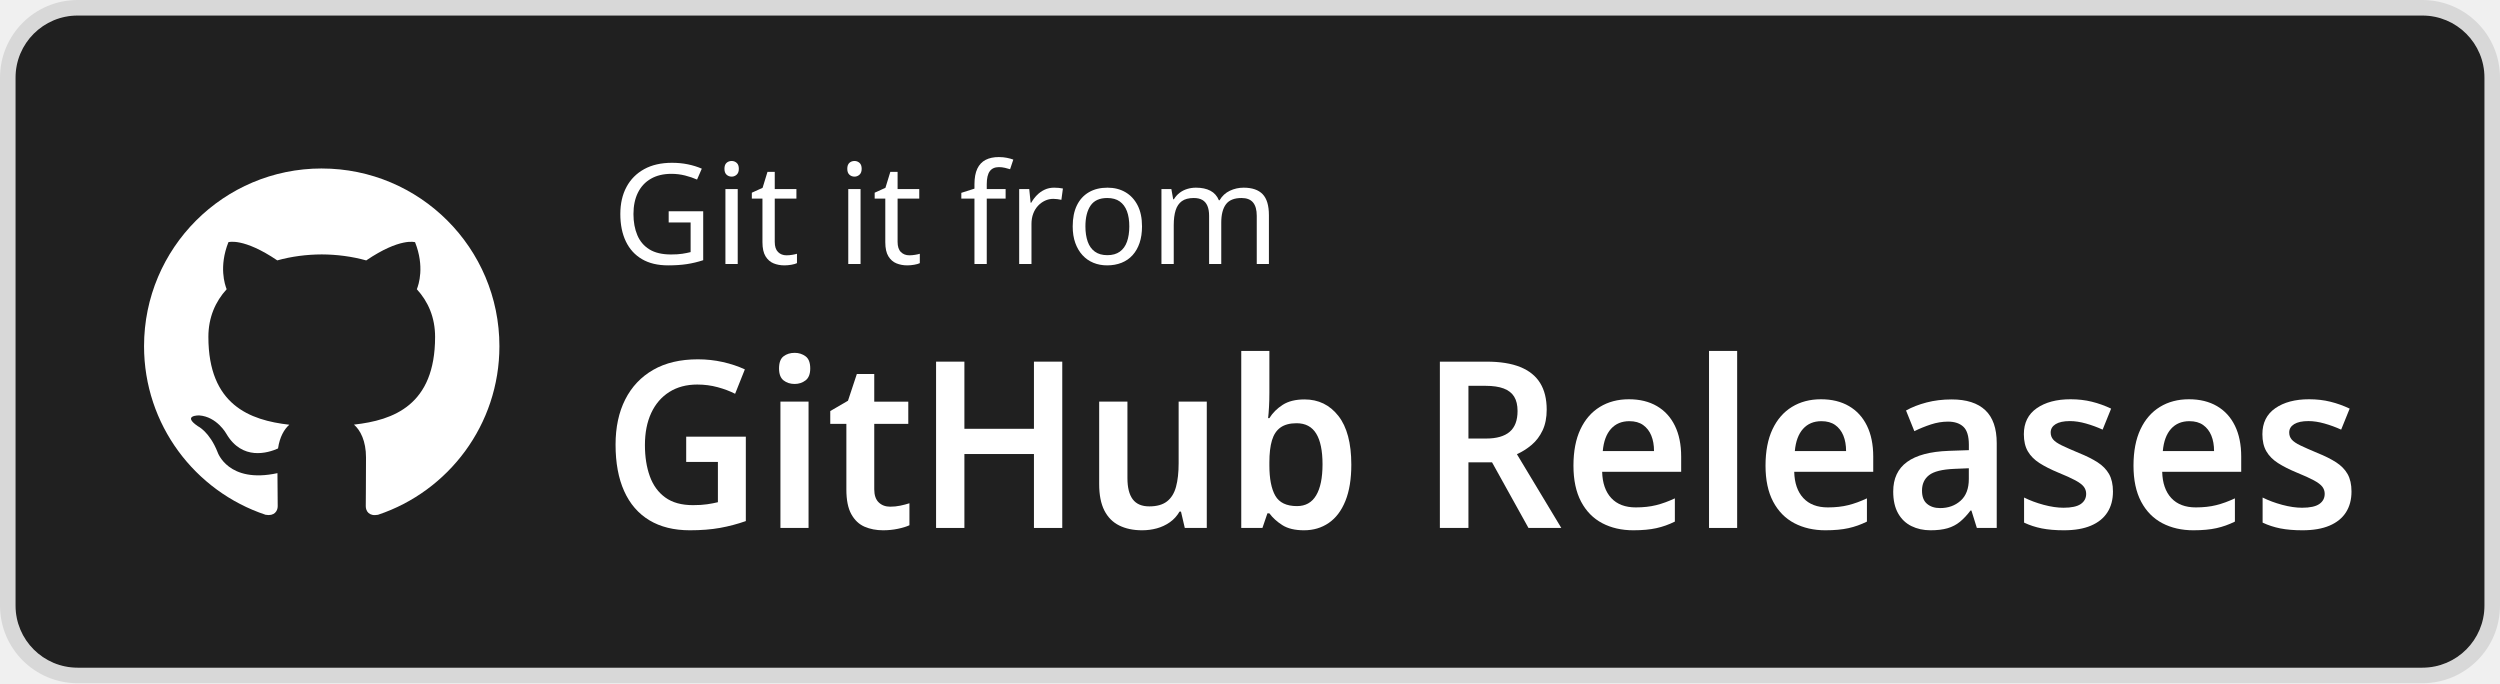
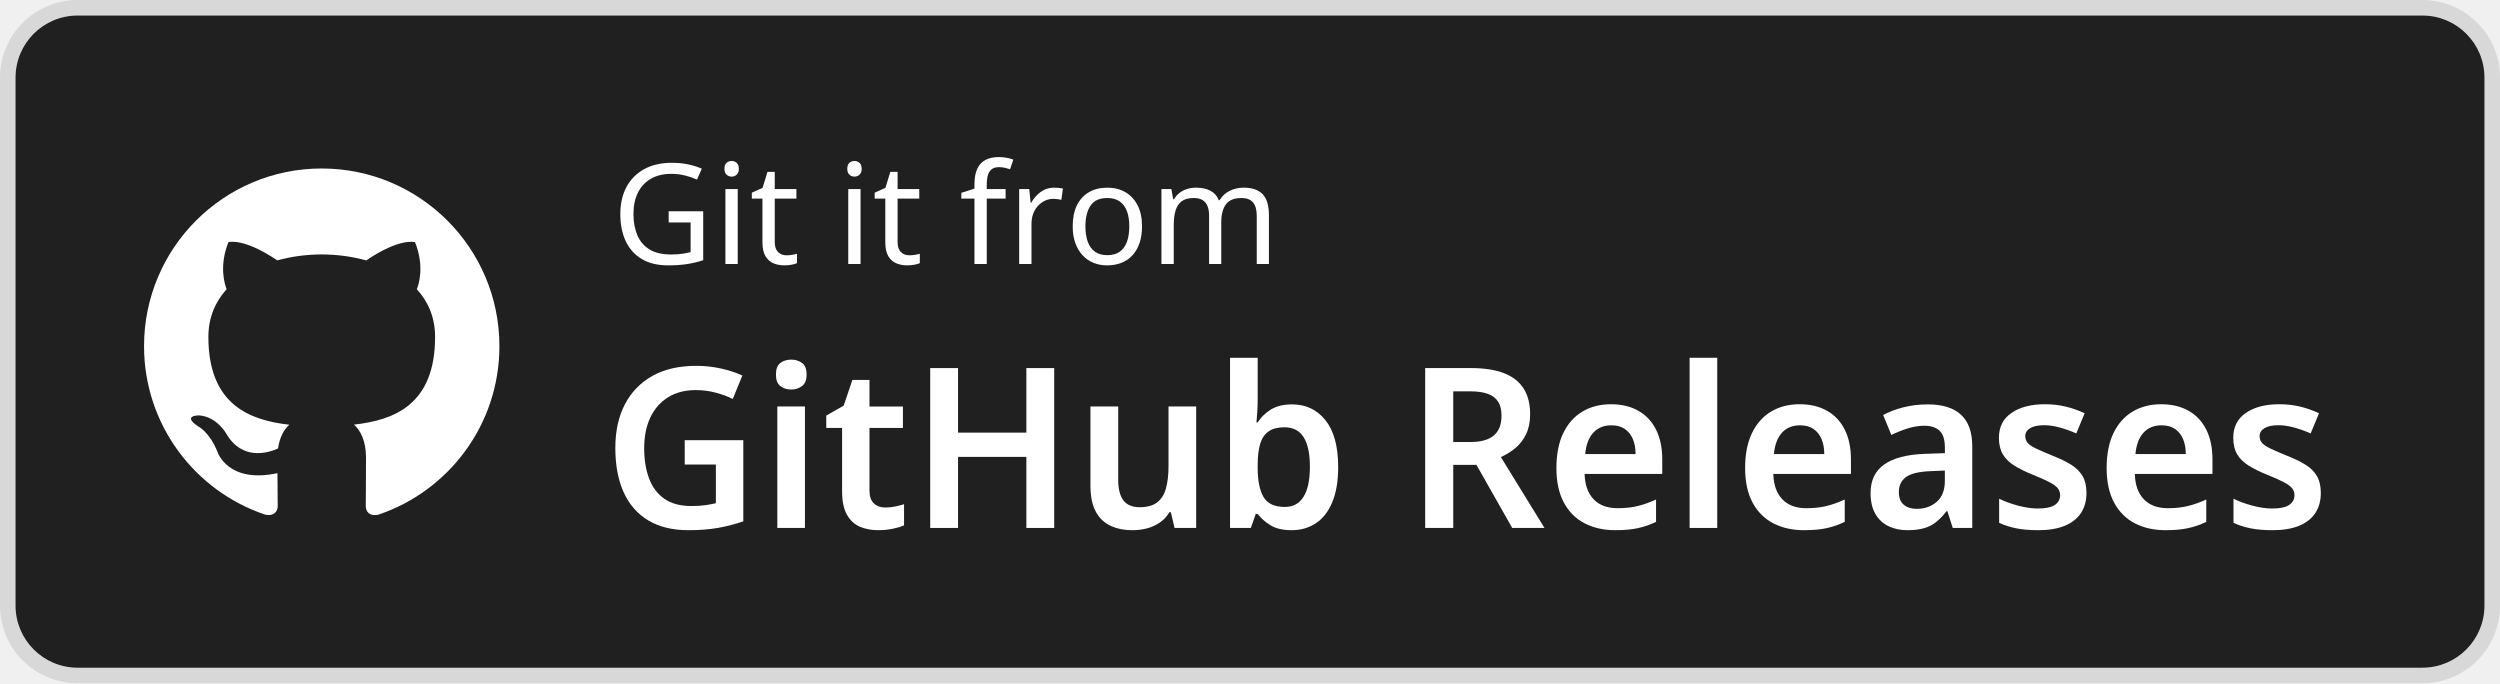
<svg xmlns="http://www.w3.org/2000/svg" width="161" height="44" viewBox="0 0 161 44" fill="none">
  <rect x="1" y="1" width="159" height="42" rx="4" fill="#202020" />
  <rect x="0.5" y="0.5" width="160" height="43" rx="4.5" stroke="black" stroke-opacity="0.1" />
  <g transform="translate(4.4, 5.4) scale(1.02)">
    <path d="M16 5.343c-6.196 0-11.219 5.023-11.219 11.219 0 4.957 3.214 9.162 7.673 10.645 0.561 0.103 0.766-0.244 0.766-0.54 0-0.267-0.010-1.152-0.016-2.088-3.12 0.678-3.779-1.323-3.779-1.323-0.511-1.296-1.246-1.641-1.246-1.641-1.020-0.696 0.077-0.682 0.077-0.682 1.126 0.078 1.72 1.156 1.72 1.156 1.001 1.715 2.627 1.219 3.265 0.931 0.102-0.723 0.392-1.219 0.712-1.498-2.49-0.283-5.11-1.246-5.11-5.545 0-1.226 0.438-2.225 1.154-3.011-0.114-0.285-0.501-1.426 0.111-2.97 0 0 0.941-0.301 3.085 1.15 0.894-0.25 1.854-0.373 2.807-0.377 0.953 0.004 1.913 0.129 2.809 0.379 2.14-1.453 3.083-1.15 3.083-1.15 0.613 1.545 0.227 2.685 0.112 2.969 0.719 0.785 1.153 1.785 1.153 3.011 0 4.31-2.624 5.259-5.123 5.537 0.404 0.348 0.761 1.030 0.761 2.076 0 1.5-0.015 2.709-0.015 3.079 0 0.299 0.204 0.648 0.772 0.538 4.455-1.486 7.666-5.69 7.666-10.645 0-6.195-5.023-11.219-11.219-11.219z" fill="white" />
  </g>
  <path d="M407 377H654V27Q596 8 537.0 -1.0Q478 -10 403 -10Q292 -10 216.0 34.5Q140 79 100.5 161.5Q61 244 61 357Q61 469 105.0 551.0Q149 633 231.5 678.5Q314 724 431 724Q491 724 544.5 713.0Q598 702 644 682L610 604Q572 621 524.5 633.0Q477 645 426 645Q341 645 280.0 610.0Q219 575 187.0 510.5Q155 446 155 357Q155 272 182.5 206.5Q210 141 269.0 104.5Q328 68 424 68Q471 68 504.0 73.0Q537 78 564 85V297H407Z" transform="translate(39.4,17) scale(0.009,-0.009)" fill="white" />
  <path d="M173 536V0H85V536ZM130 737Q150 737 165.5 723.5Q181 710 181 681Q181 653 165.5 639.0Q150 625 130 625Q108 625 93.0 639.0Q78 653 78 681Q78 710 93.0 723.5Q108 737 130 737Z" transform="translate(45.952,17) scale(0.009,-0.009)" fill="white" />
  <path d="M264 62Q284 62 305.0 65.5Q326 69 339 73V6Q325 -1 299.0 -5.5Q273 -10 249 -10Q207 -10 171.5 4.5Q136 19 114.0 55.0Q92 91 92 156V468H16V510L93 545L128 659H180V536H335V468H180V158Q180 109 203.5 85.5Q227 62 264 62Z" transform="translate(48.274,17) scale(0.009,-0.009)" fill="white" />
  <path d="M173 536V0H85V536ZM130 737Q150 737 165.5 723.5Q181 710 181 681Q181 653 165.5 639.0Q150 625 130 625Q108 625 93.0 639.0Q78 653 78 681Q78 710 93.0 723.5Q108 737 130 737Z" transform="translate(53.863,17) scale(0.009,-0.009)" fill="white" />
  <path d="M264 62Q284 62 305.0 65.5Q326 69 339 73V6Q325 -1 299.0 -5.5Q273 -10 249 -10Q207 -10 171.5 4.5Q136 19 114.0 55.0Q92 91 92 156V468H16V510L93 545L128 659H180V536H335V468H180V158Q180 109 203.5 85.5Q227 62 264 62Z" transform="translate(56.185,17) scale(0.009,-0.009)" fill="white" />
  <path d="M332 468H197V0H109V468H15V509L109 539V570Q109 639 129.5 682.0Q150 725 189.0 745.0Q228 765 283 765Q315 765 341.5 759.5Q368 754 387 747L364 678Q348 683 327.0 688.0Q306 693 284 693Q240 693 218.5 663.5Q197 634 197 571V536H332Z" transform="translate(61.774,17) scale(0.009,-0.009)" fill="white" />
  <path d="M335 546Q350 546 367.5 544.5Q385 543 398 540L387 459Q374 462 358.5 464.0Q343 466 329 466Q298 466 270.0 453.0Q242 440 220.0 416.5Q198 393 185.5 360.0Q173 327 173 286V0H85V536H157L167 438H171Q188 468 212.0 492.5Q236 517 267.0 531.5Q298 546 335 546Z" transform="translate(64.87,17) scale(0.009,-0.009)" fill="white" />
  <path d="M551 269Q551 202 533.5 150.5Q516 99 483.5 63.0Q451 27 404.5 8.5Q358 -10 301 -10Q248 -10 203.0 8.5Q158 27 125.0 63.0Q92 99 73.5 150.5Q55 202 55 269Q55 358 85.0 419.5Q115 481 171.0 513.5Q227 546 304 546Q377 546 432.5 513.5Q488 481 519.5 419.5Q551 358 551 269ZM146 269Q146 206 162.5 159.5Q179 113 214.0 88.0Q249 63 303 63Q357 63 392.0 88.0Q427 113 443.5 159.5Q460 206 460 269Q460 333 443.0 378.0Q426 423 391.5 447.5Q357 472 302 472Q220 472 183.0 418.0Q146 364 146 269Z" transform="translate(68.587,17) scale(0.009,-0.009)" fill="white" />
  <path d="M673 546Q764 546 809.0 499.5Q854 453 854 349V0H767V345Q767 408 740.5 440.0Q714 472 658 472Q580 472 546.5 427.0Q513 382 513 296V0H426V345Q426 387 414.0 415.5Q402 444 378.0 458.0Q354 472 316 472Q262 472 231.0 449.5Q200 427 186.5 384.0Q173 341 173 278V0H85V536H156L169 463H174Q191 491 215.5 509.5Q240 528 270.0 537.0Q300 546 332 546Q394 546 435.5 524.0Q477 502 496 456H501Q528 502 574.5 524.0Q621 546 673 546Z" transform="translate(74.032,17) scale(0.009,-0.009)" fill="white" />
-   <path d="M378.3 392.0H647.8V29.5Q591.0 10.5 531.1 0.2Q471.1 -10 394.9 -10Q287.0 -10 212.0 32.9Q136.9 75.9 98.0 158.1Q59.1 240.3 59.1 357.6Q59.1 469.6 102.8 551.6Q146.5 633.6 229.3 678.8Q312.1 724 431 724Q489.1 724 543.6 712.4Q598 700.8 643.4 680.8L599.4 576.0Q564.5 593.0 520.5 604.3Q476.4 615.7 428.5 615.7Q355.3 615.7 302.1 583.8Q248.9 551.9 220.3 493.7Q191.8 435.4 191.8 355.8Q191.8 280.1 214.0 221.8Q236.2 163.4 284.0 130.7Q331.7 97.9 409.0 97.9Q446.7 97.9 473.2 101.7Q499.6 105.4 521.6 110.5V283.3H378.3Z" transform="translate(38.8,34) scale(0.01425,-0.015)" fill="white" />
-   <path d="M205.3 542.5V0H78.2V542.5ZM142.5 751.8Q170.5 751.8 191.7 737.0Q212.9 722.2 212.9 684.8Q212.9 648.8 191.7 633.5Q170.5 618.2 142.5 618.2Q112.9 618.2 92.4 633.5Q71.9 648.8 71.9 684.8Q71.9 722.2 92.4 737.0Q112.9 751.8 142.5 751.8Z" transform="translate(49.1455,34) scale(0.01425,-0.015)" fill="white" />
-   <path d="M291.4 91.3Q314.5 91.3 336.8 95.7Q359.0 100.1 378.2 106.0V11.6Q358.0 2.7 326.1 -3.6Q294.2 -10 259.0 -10Q212.6 -10 175.2 5.4Q137.9 20.9 115.6 59.0Q93.2 97.2 93.2 165.3V446.8H20.4V501.9L100.5 546.2L140.5 660.9H219.2V542.2H373.0V446.8H219.2V166.1Q219.2 128.3 239.3 109.8Q259.4 91.3 291.4 91.3Z" transform="translate(53.1782,34) scale(0.01425,-0.015)" fill="white" />
-   <path d="M662.9 0H534.9V317.4H220.6V0H92.6V714H220.6V425.7H534.9V714H662.9Z" transform="translate(58.9637,34) scale(0.01425,-0.015)" fill="white" />
-   <path d="M560.0 542.5V0H460.6L443.4 70.2H436.8Q419.8 42.2 393.0 24.4Q366.2 6.6 334.3 -1.7Q302.5 -10 267.9 -10Q207.7 -10 164.0 10.7Q120.3 31.4 97.0 75.1Q73.7 118.9 73.7 188.0V542.5H201.4V213.8Q201.4 153.6 225.3 123.1Q249.2 92.6 300.3 92.6Q351.2 92.6 380.2 114.0Q409.2 135.4 421.0 176.8Q432.8 218.2 432.8 277.5V542.5Z" transform="translate(69.7368,34) scale(0.01425,-0.015)" fill="white" />
-   <path d="M204.9 579.9Q204.9 547.8 203.2 519.3Q201.5 490.7 199.2 471.5H204.9Q227.2 505.5 265.3 528.7Q303.4 551.8 363.7 551.8Q458.4 551.8 516.8 481.0Q575.2 410.2 575.2 271.8Q575.2 179.0 548.5 116.1Q521.7 53.1 473.4 21.6Q425.1 -10 361.4 -10Q300.3 -10 263.7 12.0Q227.2 34.1 204.9 62.7H196.0L173.5 0H77.8V760H204.9ZM327.8 449.6Q282.6 449.6 255.5 431.5Q228.4 413.4 216.6 376.3Q204.9 339.2 204.9 281.3V268.5Q204.9 182.8 231.7 138.3Q258.5 93.8 329.8 93.8Q387.4 93.8 416.2 139.8Q445.1 185.7 445.1 273.2Q445.1 360.9 416.4 405.2Q387.7 449.6 327.8 449.6Z" transform="translate(78.8282,34) scale(0.01425,-0.015)" fill="white" />
-   <path d="M300.5 714Q392.5 714 452.7 690.9Q512.8 667.9 542.5 622.3Q572.2 576.7 572.2 508.0Q572.2 456.3 553.7 419.0Q535.2 381.8 504.8 357.2Q474.4 332.6 437.6 316.6L638.2 0H489.8L325.2 281.7H218.5V0H89.4V714ZM296.2 610.2H218.5V383.9H298.6Q369.2 383.9 404.8 412.7Q440.5 441.5 440.5 502.1Q440.5 539.9 425.2 563.6Q409.9 587.2 378.0 598.7Q346.1 610.2 296.2 610.2Z" transform="translate(91.4537,34) scale(0.01425,-0.015)" fill="white" />
-   <path d="M300.7 552.5Q374.3 552.5 427.2 523.2Q480.1 494.0 508.5 438.9Q536.9 383.8 536.9 306.3V241.1H179.8Q181.8 168.4 221.0 128.3Q260.2 88.2 331.8 88.2Q383.2 88.2 424.0 97.9Q464.9 107.6 508.4 127.1V27.3Q467.8 8.1 424.9 -0.9Q382.1 -10 320.6 -10Q241.6 -10 180.4 20.4Q119.2 50.9 84.6 112.9Q50.1 175 50.1 267.4Q50.1 360.0 81.5 423.4Q112.9 486.7 169.4 519.6Q225.9 552.5 300.7 552.5ZM302.8 458.4Q250.8 458.4 219.6 425.3Q188.4 392.2 182.6 330.1H414.2Q414.2 368.1 401.9 396.6Q389.6 425.1 365.1 441.8Q340.6 458.4 302.8 458.4Z" transform="translate(100.6165,34) scale(0.01425,-0.015)" fill="white" />
-   <path d="M204.9 0H77.8V760H204.9Z" transform="translate(108.9527,34) scale(0.01425,-0.015)" fill="white" />
-   <path d="M300.7 552.5Q374.3 552.5 427.2 523.2Q480.1 494.0 508.5 438.9Q536.9 383.8 536.9 306.3V241.1H179.8Q181.8 168.4 221.0 128.3Q260.2 88.2 331.8 88.2Q383.2 88.2 424.0 97.9Q464.9 107.6 508.4 127.1V27.3Q467.8 8.1 424.9 -0.9Q382.1 -10 320.6 -10Q241.6 -10 180.4 20.4Q119.2 50.9 84.6 112.9Q50.1 175 50.1 267.4Q50.1 360.0 81.5 423.4Q112.9 486.7 169.4 519.6Q225.9 552.5 300.7 552.5ZM302.8 458.4Q250.8 458.4 219.6 425.3Q188.4 392.2 182.6 330.1H414.2Q414.2 368.1 401.9 396.6Q389.6 425.1 365.1 441.8Q340.6 458.4 302.8 458.4Z" transform="translate(112.9855,34) scale(0.01425,-0.015)" fill="white" />
-   <path d="M306.2 551.8Q406.9 551.8 458.5 505.4Q510.0 459 510.0 364.2V0H420.2L395.6 74.9H391.6Q368.6 45.9 344.1 26.7Q319.6 7.6 287.9 -1.2Q256.2 -10 210.8 -10Q162.8 -10 124.5 8.0Q86.2 25.9 64.2 62.9Q42.2 99.9 42.2 156.6Q42.2 240.0 104.6 283.3Q167.1 326.6 292.7 331.0L384.1 334.0V356.9Q384.1 412.5 359.3 434.5Q334.5 456.5 289.8 456.5Q251.3 456.5 212.5 444.4Q173.7 432.3 137.7 415.5L100.1 504.3Q140 525.6 192.8 538.7Q245.5 551.8 306.2 551.8ZM318.2 253.7Q236.4 250.4 204.4 226.8Q172.3 203.2 172.3 160.2Q172.3 121.6 195.1 103.5Q217.8 85.3 254.0 85.3Q309.5 85.3 346.7 116.9Q383.9 148.5 383.9 210.2V256.3Z" transform="translate(121.3217,34) scale(0.01425,-0.015)" fill="white" />
-   <path d="M450.3 156.4Q450.3 104.4 425.3 67.1Q400.2 29.8 350.9 9.9Q301.6 -10 228.7 -10Q171.6 -10 128.8 -2.0Q86.0 6.1 48.6 22.9V130.6Q88.6 111.6 137.3 99.2Q186.0 86.8 226.9 86.8Q280.6 86.8 304.9 102.8Q329.2 118.8 329.2 146.5Q329.2 163.4 318.6 176.8Q308.0 190.1 280.6 204.2Q253.3 218.3 202.6 237.9Q152.8 257.5 118.3 278.5Q83.8 299.4 65.7 328.8Q47.6 358.1 47.6 402.5Q47.6 475.4 105.7 513.9Q163.9 552.5 258.8 552.5Q310.1 552.5 354.7 542.0Q399.3 531.6 442.0 512.3L403.6 422.1Q367.0 438.0 328.1 448.4Q289.2 458.8 255.5 458.8Q213.7 458.8 191.2 445.7Q168.8 432.5 168.8 409.8Q168.8 392.3 180.1 379.7Q191.4 367.0 219.4 354.2Q247.5 341.4 296.6 321.8Q346.4 302.8 380.7 281.9Q415.0 260.9 432.7 231.3Q450.3 201.6 450.3 156.4Z" transform="translate(129.658,34) scale(0.01425,-0.015)" fill="white" />
-   <path d="M300.7 552.5Q374.3 552.5 427.2 523.2Q480.1 494.0 508.5 438.9Q536.9 383.8 536.9 306.3V241.1H179.8Q181.8 168.4 221.0 128.3Q260.2 88.2 331.8 88.2Q383.2 88.2 424.0 97.9Q464.9 107.6 508.4 127.1V27.3Q467.8 8.1 424.9 -0.9Q382.1 -10 320.6 -10Q241.6 -10 180.4 20.4Q119.2 50.9 84.6 112.9Q50.1 175 50.1 267.4Q50.1 360.0 81.5 423.4Q112.9 486.7 169.4 519.6Q225.9 552.5 300.7 552.5ZM302.8 458.4Q250.8 458.4 219.6 425.3Q188.4 392.2 182.6 330.1H414.2Q414.2 368.1 401.9 396.6Q389.6 425.1 365.1 441.8Q340.6 458.4 302.8 458.4Z" transform="translate(136.6832,34) scale(0.01425,-0.015)" fill="white" />
-   <path d="M450.3 156.4Q450.3 104.4 425.3 67.1Q400.2 29.8 350.9 9.9Q301.6 -10 228.7 -10Q171.6 -10 128.8 -2.0Q86.0 6.1 48.6 22.9V130.6Q88.6 111.6 137.3 99.2Q186.0 86.8 226.9 86.8Q280.6 86.8 304.9 102.8Q329.2 118.8 329.2 146.5Q329.2 163.4 318.6 176.8Q308.0 190.1 280.6 204.2Q253.3 218.3 202.6 237.9Q152.8 257.5 118.3 278.5Q83.8 299.4 65.7 328.8Q47.6 358.1 47.6 402.5Q47.6 475.4 105.7 513.9Q163.9 552.5 258.8 552.5Q310.1 552.5 354.7 542.0Q399.3 531.6 442.0 512.3L403.6 422.1Q367.0 438.0 328.1 448.4Q289.2 458.8 255.5 458.8Q213.7 458.8 191.2 445.7Q168.8 432.5 168.8 409.8Q168.8 392.3 180.1 379.7Q191.4 367.0 219.4 354.2Q247.5 341.4 296.6 321.8Q346.4 302.8 380.7 281.9Q415.0 260.9 432.7 231.3Q450.3 201.6 450.3 156.4Z" transform="translate(145.0195,34) scale(0.01425,-0.015)" fill="white" />
+   <path d="M378.3 392.0H647.8V29.5Q591.0 10.5 531.1 0.2Q471.1 -10 394.9 -10Q287.0 -10 212.0 32.9Q136.9 75.9 98.0 158.1Q59.1 240.3 59.1 357.6Q59.1 469.6 102.8 551.6Q146.5 633.6 229.3 678.8Q312.1 724 431 724Q489.1 724 543.6 712.4Q598 700.8 643.4 680.8L599.4 576.0Q564.5 593.0 520.5 604.3Q476.4 615.7 428.5 615.7Q355.3 615.7 302.1 583.8Q248.9 551.9 220.3 493.7Q191.8 435.4 191.8 355.8Q191.8 280.1 214.0 221.8Q236.2 163.4 284.0 130.7Q331.7 97.9 409.0 97.9Q446.7 97.9 473.2 101.7Q499.6 105.4 521.6 110.5V283.3H378.3Z" transform="translate(38.8,34) scale(0.014,-0.01442)" fill="white" />
+   <path d="M205.3 542.5V0H78.2V542.5ZM142.5 751.8Q170.5 751.8 191.7 737.0Q212.9 722.2 212.9 684.8Q212.9 648.8 191.7 633.5Q170.5 618.2 142.5 618.2Q112.9 618.2 92.4 633.5Q71.9 648.8 71.9 684.8Q71.9 722.2 92.4 737.0Q112.9 751.8 142.5 751.8Z" transform="translate(48.964,34) scale(0.014,-0.01442)" fill="white" />
+   <path d="M291.4 91.3Q314.5 91.3 336.8 95.7Q359.0 100.1 378.2 106.0V11.6Q358.0 2.7 326.1 -3.6Q294.2 -10 259.0 -10Q212.6 -10 175.2 5.4Q137.9 20.9 115.6 59.0Q93.2 97.2 93.2 165.3V446.8H20.4V501.9L100.5 546.2L140.5 660.9H219.2V542.2H373.0V446.8H219.2V166.1Q219.2 128.3 239.3 109.8Q259.4 91.3 291.4 91.3Z" transform="translate(52.926,34) scale(0.014,-0.01442)" fill="white" />
+   <path d="M662.9 0H534.9V317.4H220.6V0H92.6V714H220.6V425.7H534.9V714H662.9Z" transform="translate(58.61,34) scale(0.014,-0.01442)" fill="white" />
+   <path d="M560.0 542.5V0H460.6L443.4 70.2H436.8Q419.8 42.2 393.0 24.4Q366.2 6.6 334.3 -1.7Q302.5 -10 267.9 -10Q207.7 -10 164.0 10.7Q120.3 31.4 97.0 75.1Q73.7 118.9 73.7 188.0V542.5H201.4V213.8Q201.4 153.6 225.3 123.1Q249.2 92.6 300.3 92.6Q351.2 92.6 380.2 114.0Q409.2 135.4 421.0 176.8Q432.8 218.2 432.8 277.5V542.5Z" transform="translate(69.194,34) scale(0.014,-0.01442)" fill="white" />
+   <path d="M204.9 579.9Q204.9 547.8 203.2 519.3Q201.5 490.7 199.2 471.5H204.9Q227.2 505.5 265.3 528.7Q303.4 551.8 363.7 551.8Q458.4 551.8 516.8 481.0Q575.2 410.2 575.2 271.8Q575.2 179.0 548.5 116.1Q521.7 53.1 473.4 21.6Q425.1 -10 361.4 -10Q300.3 -10 263.7 12.0Q227.2 34.1 204.9 62.7H196.0L173.5 0H77.8V760H204.9ZM327.8 449.6Q282.6 449.6 255.5 431.5Q228.4 413.4 216.6 376.3Q204.9 339.2 204.9 281.3V268.5Q204.9 182.8 231.7 138.3Q258.5 93.8 329.8 93.8Q387.4 93.8 416.2 139.8Q445.1 185.7 445.1 273.2Q445.1 360.9 416.4 405.2Q387.7 449.6 327.8 449.6Z" transform="translate(78.126,34) scale(0.014,-0.01442)" fill="white" />
+   <path d="M300.5 714Q392.5 714 452.7 690.9Q512.8 667.9 542.5 622.3Q572.2 576.7 572.2 508.0Q572.2 456.3 553.7 419.0Q535.2 381.8 504.8 357.2Q474.4 332.6 437.6 316.6L638.2 0H489.8L325.2 281.7H218.5V0H89.4V714ZM296.2 610.2H218.5V383.9H298.6Q369.2 383.9 404.8 412.7Q440.5 441.5 440.5 502.1Q440.5 539.9 425.2 563.6Q409.9 587.2 378.0 598.7Q346.1 610.2 296.2 610.2Z" transform="translate(90.53,34) scale(0.014,-0.01442)" fill="white" />
+   <path d="M300.7 552.5Q374.3 552.5 427.2 523.2Q480.1 494.0 508.5 438.9Q536.9 383.8 536.9 306.3V241.1H179.8Q181.8 168.4 221.0 128.3Q260.2 88.2 331.8 88.2Q383.2 88.2 424.0 97.9Q464.9 107.6 508.4 127.1V27.3Q467.8 8.1 424.9 -0.9Q382.1 -10 320.6 -10Q241.6 -10 180.4 20.4Q119.2 50.9 84.6 112.9Q50.1 175 50.1 267.4Q50.1 360.0 81.5 423.4Q112.9 486.7 169.4 519.6Q225.9 552.5 300.7 552.5ZM302.8 458.4Q250.8 458.4 219.6 425.3Q188.4 392.2 182.6 330.1H414.2Q414.2 368.1 401.9 396.6Q389.6 425.1 365.1 441.8Q340.6 458.4 302.8 458.4Z" transform="translate(99.532,34) scale(0.014,-0.01442)" fill="white" />
+   <path d="M204.9 0H77.8V760H204.9Z" transform="translate(107.722,34) scale(0.014,-0.01442)" fill="white" />
+   <path d="M300.7 552.5Q374.3 552.5 427.2 523.2Q480.1 494.0 508.5 438.9Q536.9 383.8 536.9 306.3V241.1H179.8Q181.8 168.4 221.0 128.3Q260.2 88.2 331.8 88.2Q383.2 88.2 424.0 97.9Q464.9 107.6 508.4 127.1V27.3Q467.8 8.1 424.9 -0.9Q382.1 -10 320.6 -10Q241.6 -10 180.4 20.4Q119.2 50.9 84.6 112.9Q50.1 175 50.1 267.4Q50.1 360.0 81.5 423.4Q112.9 486.7 169.4 519.6Q225.9 552.5 300.7 552.5ZM302.8 458.4Q250.8 458.4 219.6 425.3Q188.4 392.2 182.6 330.1H414.2Q414.2 368.1 401.9 396.6Q389.6 425.1 365.1 441.8Q340.6 458.4 302.8 458.4Z" transform="translate(111.684,34) scale(0.014,-0.01442)" fill="white" />
+   <path d="M306.2 551.8Q406.9 551.8 458.5 505.4Q510.0 459 510.0 364.2V0H420.2L395.6 74.9H391.6Q368.6 45.9 344.1 26.7Q319.6 7.6 287.9 -1.2Q256.2 -10 210.8 -10Q162.8 -10 124.5 8.0Q86.2 25.9 64.2 62.9Q42.2 99.9 42.2 156.6Q42.2 240.0 104.6 283.3Q167.1 326.6 292.7 331.0L384.1 334.0V356.9Q384.1 412.5 359.3 434.5Q334.5 456.5 289.8 456.5Q251.3 456.5 212.5 444.4Q173.7 432.3 137.7 415.5L100.1 504.3Q140 525.6 192.8 538.7Q245.5 551.8 306.2 551.8ZM318.2 253.7Q236.4 250.4 204.4 226.8Q172.3 203.2 172.3 160.2Q172.3 121.6 195.1 103.5Q217.8 85.3 254.0 85.3Q309.5 85.3 346.7 116.9Q383.9 148.5 383.9 210.2V256.3Z" transform="translate(119.874,34) scale(0.014,-0.01442)" fill="white" />
+   <path d="M450.3 156.4Q450.3 104.4 425.3 67.1Q400.2 29.8 350.9 9.9Q301.6 -10 228.7 -10Q171.6 -10 128.8 -2.0Q86.0 6.1 48.6 22.9V130.6Q88.6 111.6 137.3 99.2Q186.0 86.8 226.9 86.8Q280.6 86.8 304.9 102.8Q329.2 118.8 329.2 146.5Q329.2 163.4 318.6 176.8Q308.0 190.1 280.6 204.2Q253.3 218.3 202.6 237.9Q152.8 257.5 118.3 278.5Q83.8 299.4 65.7 328.8Q47.6 358.1 47.6 402.5Q47.6 475.4 105.7 513.9Q163.9 552.5 258.8 552.5Q310.1 552.5 354.7 542.0Q399.3 531.6 442.0 512.3L403.6 422.1Q367.0 438.0 328.1 448.4Q289.2 458.8 255.5 458.8Q213.7 458.8 191.2 445.7Q168.8 432.5 168.8 409.8Q168.8 392.3 180.1 379.7Q191.4 367.0 219.4 354.2Q247.5 341.4 296.6 321.8Q346.4 302.8 380.7 281.9Q415.0 260.9 432.7 231.3Q450.3 201.6 450.3 156.4Z" transform="translate(128.064,34) scale(0.014,-0.01442)" fill="white" />
+   <path d="M300.7 552.5Q374.3 552.5 427.2 523.2Q480.1 494.0 508.5 438.9Q536.9 383.8 536.9 306.3V241.1H179.8Q181.8 168.4 221.0 128.3Q260.2 88.2 331.8 88.2Q383.2 88.2 424.0 97.9Q464.9 107.6 508.4 127.1V27.3Q467.8 8.1 424.9 -0.9Q382.1 -10 320.6 -10Q241.6 -10 180.4 20.4Q119.2 50.9 84.6 112.9Q50.1 175 50.1 267.4Q50.1 360.0 81.5 423.4Q112.9 486.7 169.4 519.6Q225.9 552.5 300.7 552.5ZM302.8 458.4Q250.8 458.4 219.6 425.3Q188.4 392.2 182.6 330.1H414.2Q414.2 368.1 401.9 396.6Q389.6 425.1 365.1 441.8Q340.6 458.4 302.8 458.4Z" transform="translate(134.966,34) scale(0.014,-0.01442)" fill="white" />
+   <path d="M450.3 156.4Q450.3 104.4 425.3 67.1Q400.2 29.8 350.9 9.9Q301.6 -10 228.7 -10Q171.6 -10 128.8 -2.0Q86.0 6.1 48.6 22.9V130.6Q88.6 111.6 137.3 99.2Q186.0 86.8 226.9 86.8Q280.6 86.8 304.9 102.8Q329.2 118.8 329.2 146.5Q329.2 163.4 318.6 176.8Q308.0 190.1 280.6 204.2Q253.3 218.3 202.6 237.9Q152.8 257.5 118.3 278.5Q83.8 299.4 65.7 328.8Q47.6 358.1 47.6 402.5Q47.6 475.4 105.7 513.9Q163.9 552.5 258.8 552.5Q310.1 552.5 354.7 542.0Q399.3 531.6 442.0 512.3L403.6 422.1Q367.0 438.0 328.1 448.4Q289.2 458.8 255.5 458.8Q213.7 458.8 191.2 445.7Q168.8 432.5 168.8 409.8Q168.8 392.3 180.1 379.7Q191.4 367.0 219.4 354.2Q247.5 341.4 296.6 321.8Q346.4 302.8 380.7 281.9Q415.0 260.9 432.7 231.3Q450.3 201.6 450.3 156.4Z" transform="translate(143.156,34) scale(0.014,-0.01442)" fill="white" />
</svg>
